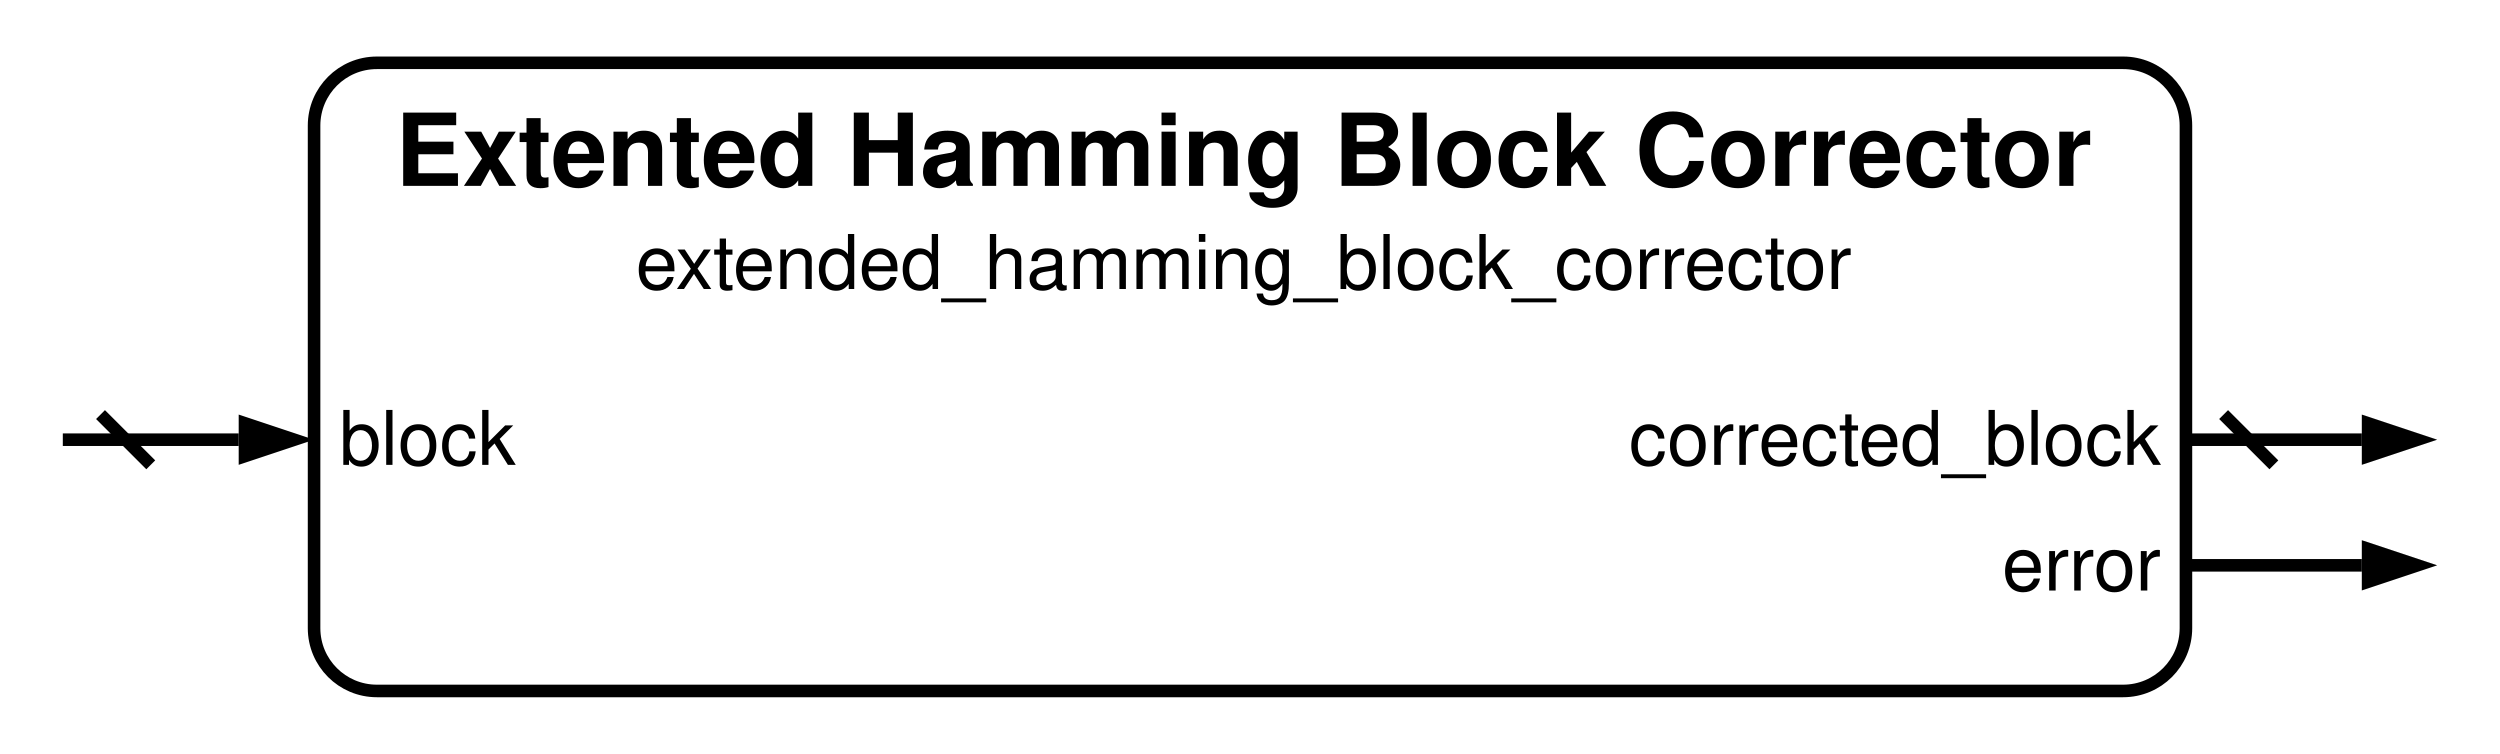
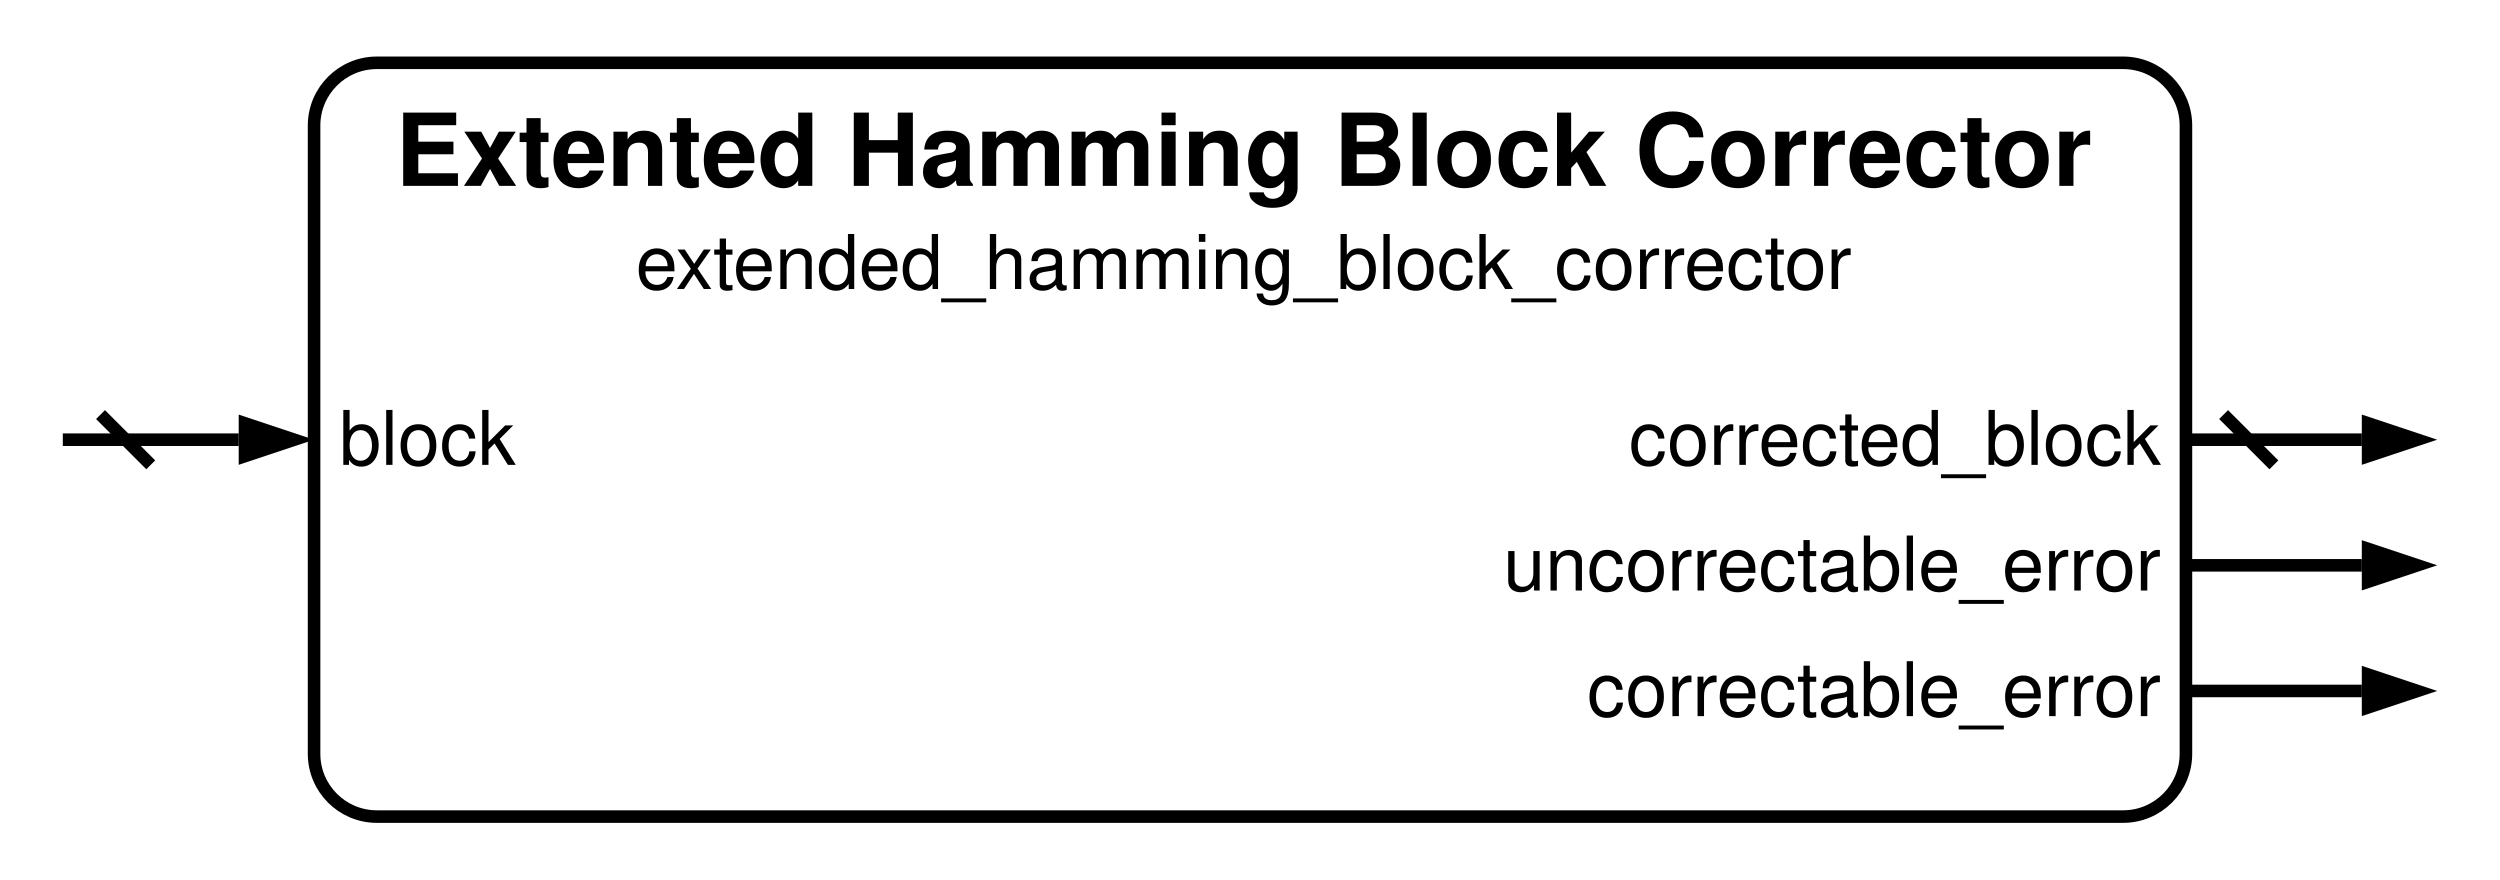
- <svg xmlns="http://www.w3.org/2000/svg" width="398" height="120" viewBox="0 0 199 60">
-   <rect x="25" y="5" width="149" height="50" fill="none" stroke="black" stroke-width="1" rx="5" />
+ <svg xmlns="http://www.w3.org/2000/svg" width="398" height="140" viewBox="0 0 199 70">
+   <rect x="25" y="5" width="149" height="60" fill="none" stroke="black" stroke-width="1" rx="5" />
  <text x="99" y="12" text-anchor="middle" dominant-baseline="middle" font-family="Helvetica" font-size="8" font-weight="bold" fill="black">Extented Hamming Block Corrector</text>
  <text x="99" y="21" text-anchor="middle" dominant-baseline="middle" font-family="Helvetica" font-size="6" font-weight="regular" fill="black">extended_hamming_block_corrector</text>
  <text x="27" y="35" text-anchor="start" dominant-baseline="middle" font-family="Helvetica" font-size="6" font-weight="regular" fill="black">block</text>
  <line x1="19" y1="35" x2="5" y2="35" stroke="black" stroke-width="1" />
  <path d="M 25 35 l -6 +2.0 v -4 z" fill="black" />
  <line x1="8" y1="33" x2="12" y2="37" stroke="black" stroke-width="1" />
  <text x="172" y="35" text-anchor="end" dominant-baseline="middle" font-family="Helvetica" font-size="6" font-weight="regular" fill="black">corrected_block</text>
  <line x1="174" y1="35" x2="188" y2="35" stroke="black" stroke-width="1" />
  <path d="M 194 35 l -6 +2.0 v -4 z" fill="black" />
  <line x1="177" y1="33" x2="181" y2="37" stroke="black" stroke-width="1" />
-   <text x="172" y="45" text-anchor="end" dominant-baseline="middle" font-family="Helvetica" font-size="6" font-weight="regular" fill="black">error</text>
+   <text x="172" y="45" text-anchor="end" dominant-baseline="middle" font-family="Helvetica" font-size="6" font-weight="regular" fill="black">uncorrectable_error</text>
  <line x1="174" y1="45" x2="188" y2="45" stroke="black" stroke-width="1" />
  <path d="M 194 45 l -6 +2.0 v -4 z" fill="black" />
+   <text x="172" y="55" text-anchor="end" dominant-baseline="middle" font-family="Helvetica" font-size="6" font-weight="regular" fill="black">correctable_error</text>
+   <line x1="174" y1="55" x2="188" y2="55" stroke="black" stroke-width="1" />
+   <path d="M 194 55 l -6 +2.0 v -4 z" fill="black" />
  <style>
      @media (prefers-color-scheme: dark) {
        :root {
          filter: invert(100%) hue-rotate(180deg);
        }
      }
    </style>
</svg>
